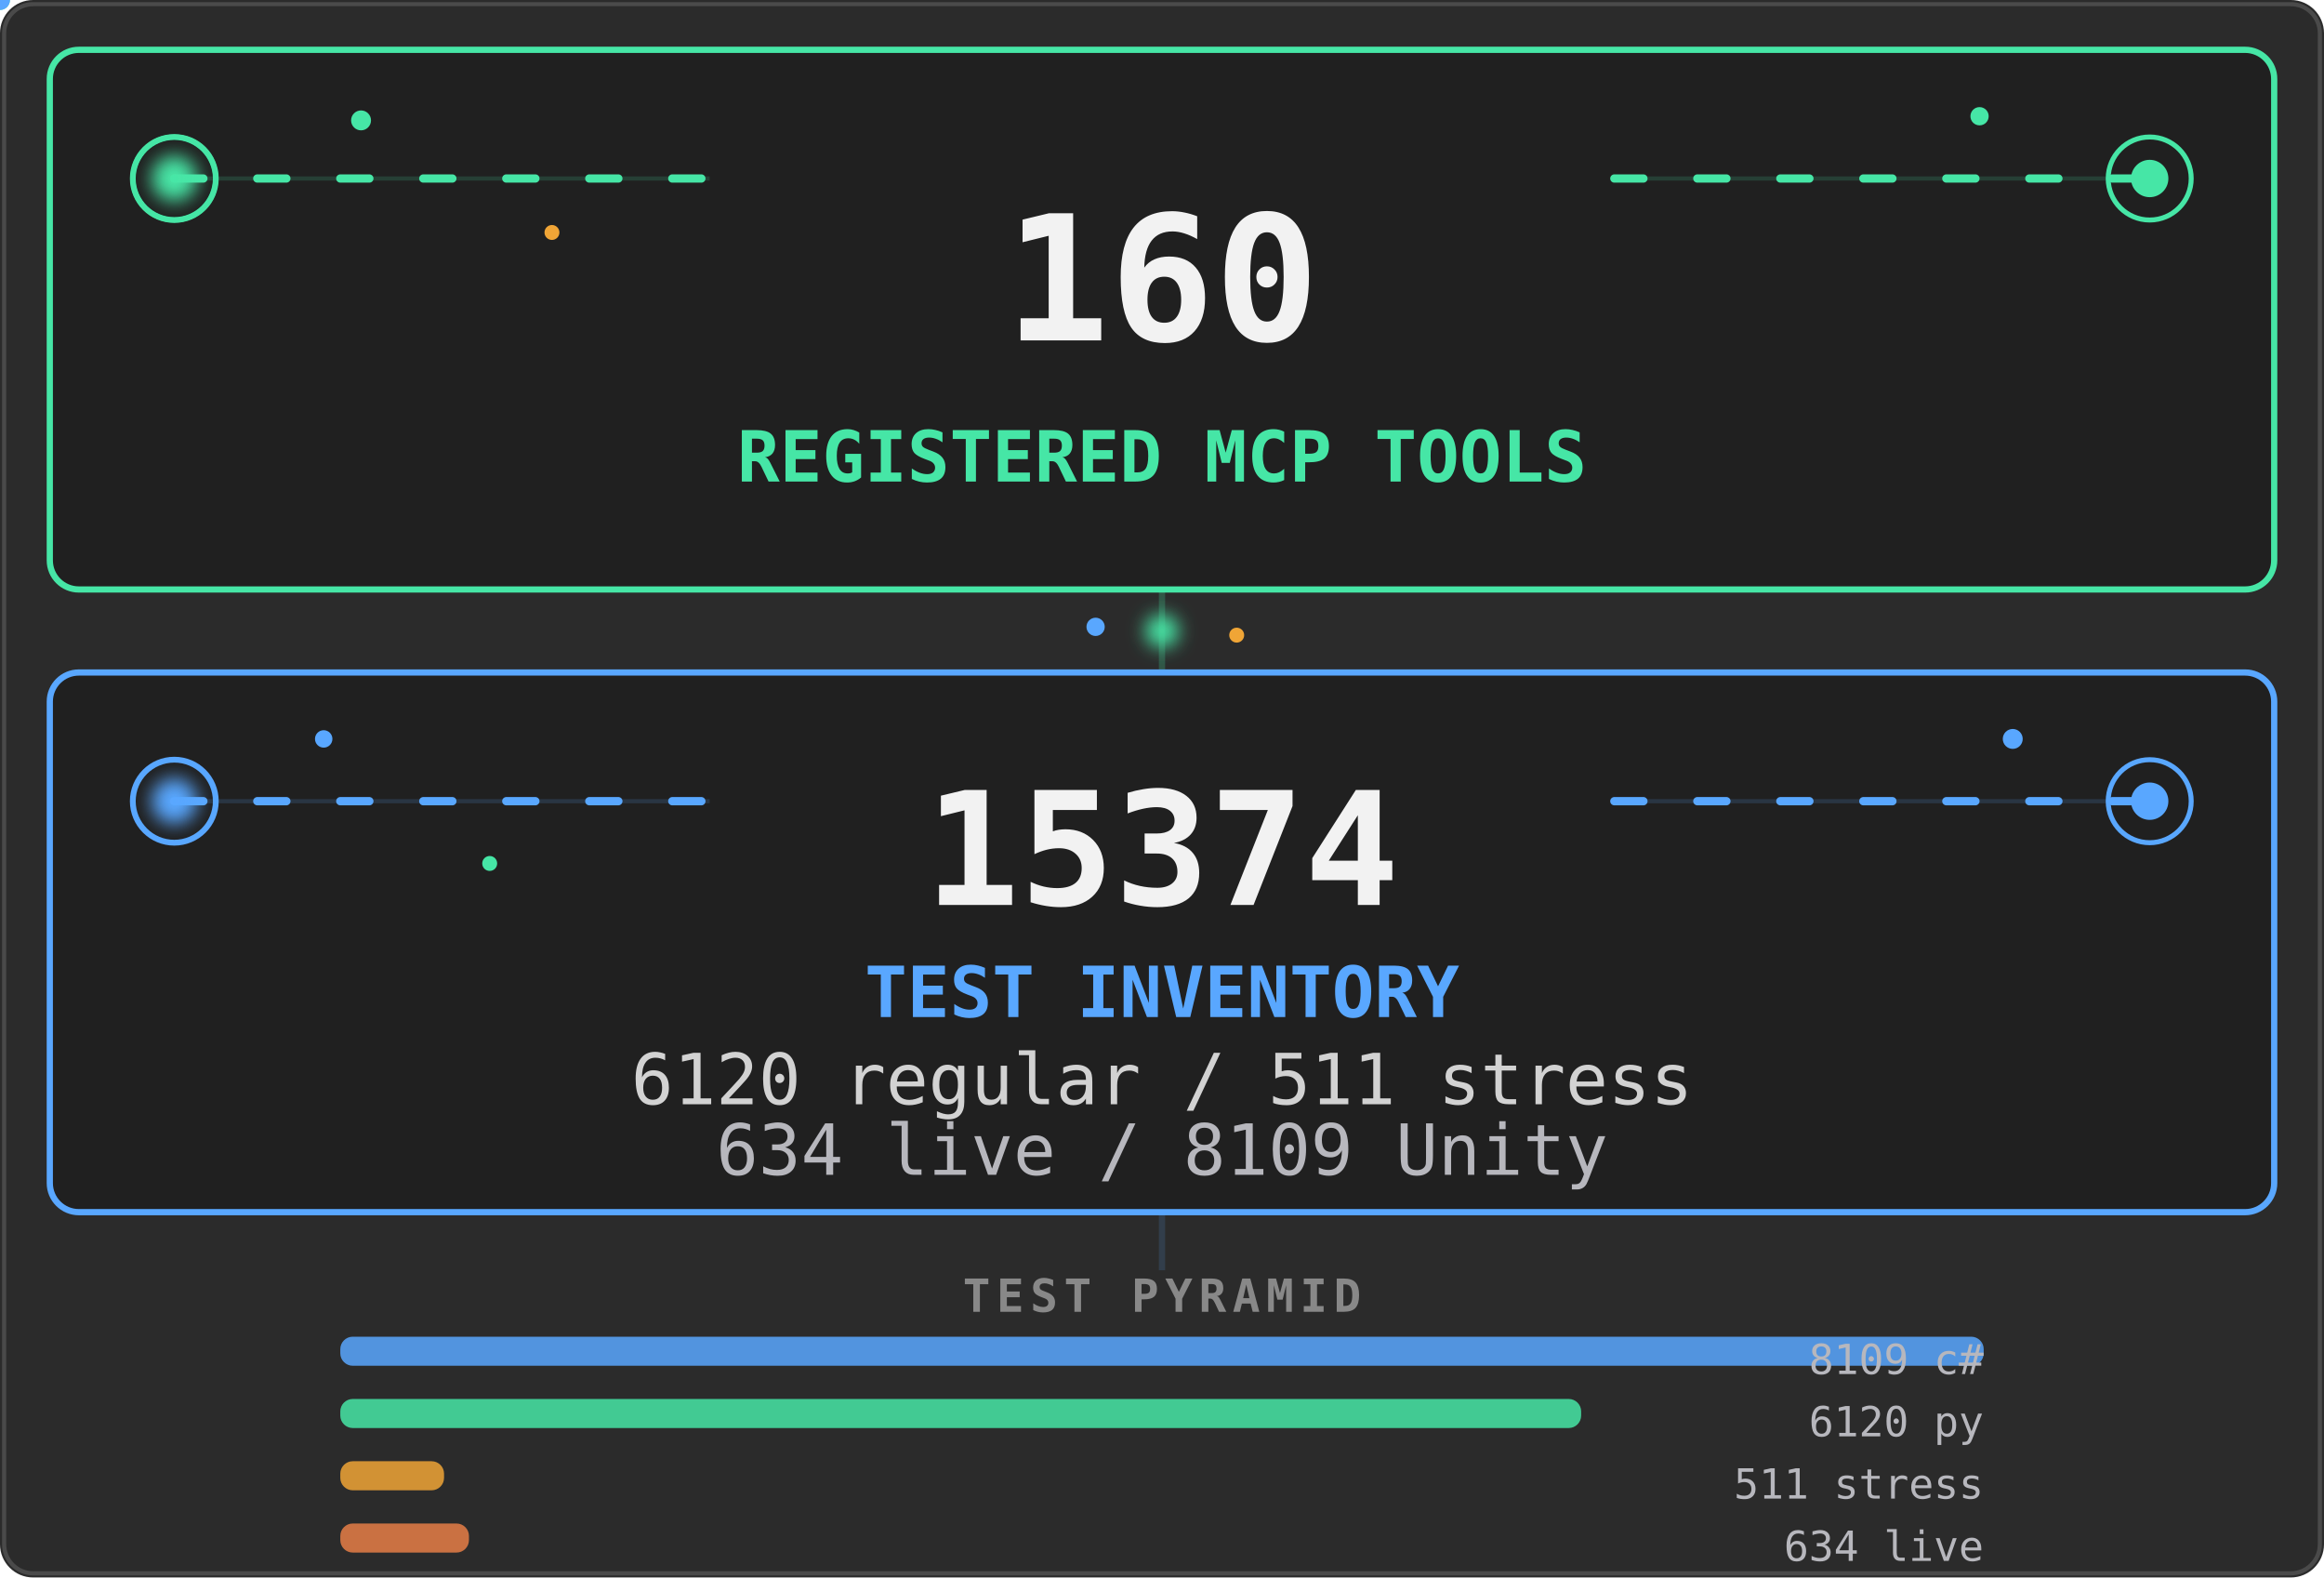
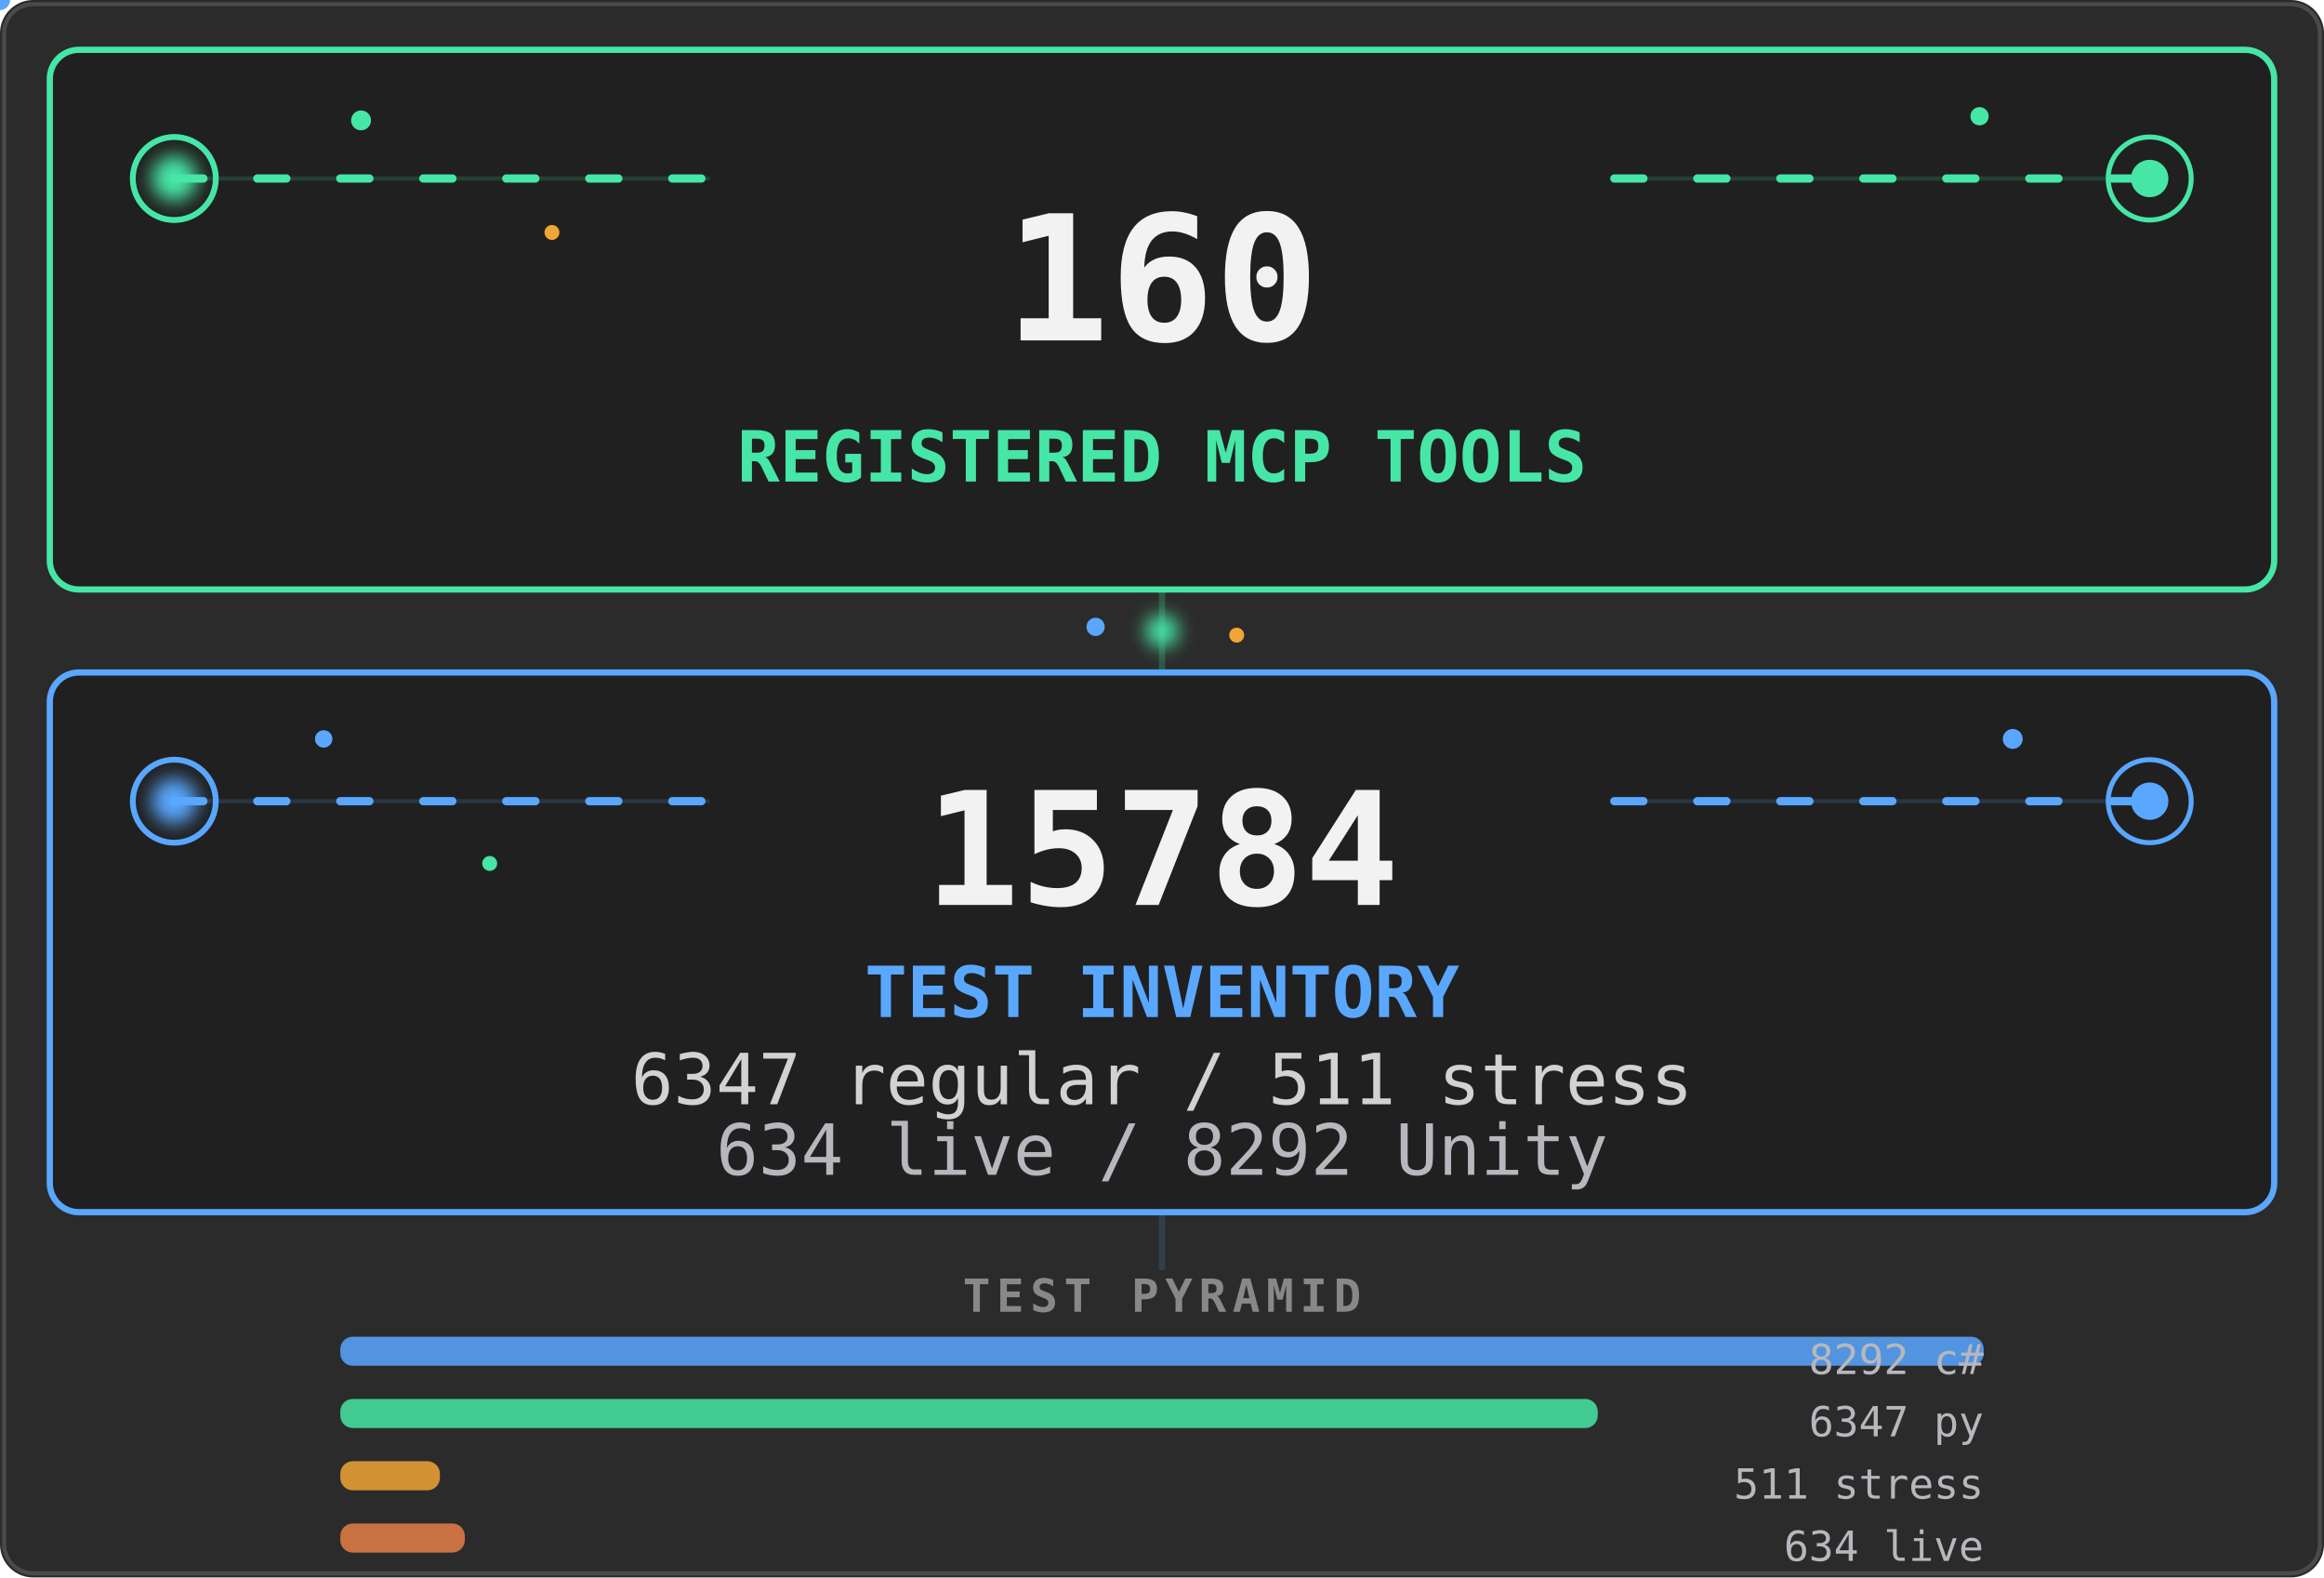
<svg xmlns="http://www.w3.org/2000/svg" viewBox="0 0 560 380" width="560" height="380" role="img" aria-labelledby="stats-title stats-desc">
  <defs>
    <filter id="stats-core-glow" x="-80%" y="-80%" width="260%" height="260%">
      <feGaussianBlur stdDeviation="2.2" />
    </filter>
    <clipPath id="stats-tools-clip">
      <rect x="12" y="12" width="536" height="130" rx="7" />
    </clipPath>
    <clipPath id="stats-tests-clip">
      <rect x="12" y="162" width="536" height="130" rx="7" />
    </clipPath>
    <linearGradient id="stats-tools-scan" x1="0" y1="0" x2="1" y2="0">
      <stop offset="0" stop-color="#46e6a6" stop-opacity="0" />
      <stop offset=".5" stop-color="#46e6a6" stop-opacity=".2" />
      <stop offset="1" stop-color="#46e6a6" stop-opacity="0" />
    </linearGradient>
    <linearGradient id="stats-tests-scan" x1="0" y1="0" x2="1" y2="0">
      <stop offset="0" stop-color="#59a7ff" stop-opacity="0" />
      <stop offset=".5" stop-color="#59a7ff" stop-opacity=".18" />
      <stop offset="1" stop-color="#59a7ff" stop-opacity="0" />
    </linearGradient>
  </defs>
  <style>
    .stats-card {
      fill: #202020;
      stroke-width: 1.5;
    }
    .stats-aura {
      transform-box: fill-box;
      transform-origin: center;
      animation: stats-aura-breathe 4.2s ease-in-out infinite;
    }
    .stats-aura-tests { animation-delay: -2.1s; }
    .stats-flow {
      fill: none;
      stroke-width: 2;
      stroke-linecap: round;
      stroke-dasharray: 7 13;
      animation: stats-flow 3.8s linear infinite;
    }
    .stats-flow-tests {
      animation-delay: -1.9s;
      animation-duration: 4.4s;
    }
    .stats-ring {
      fill: none;
      transform-box: fill-box;
      transform-origin: center;
      animation: stats-ring-life 3.2s ease-out infinite;
    }
    .stats-ring-mid { animation-delay: -1.05s; }
    .stats-ring-late { animation-delay: -2.1s; }
    .stats-ring-tests { animation-duration: 3.7s; }
    .stats-core {
      transform-box: fill-box;
      transform-origin: center;
      animation: stats-core-life 2.8s ease-in-out infinite;
    }
    .stats-core-tests {
      animation-delay: -1.4s;
      animation-duration: 3.2s;
    }
    .stats-scan {
      animation: stats-scan-yoyo 5.4s ease-in-out infinite alternate;
    }
    .stats-scan-tests {
      animation-delay: -2.7s;
      animation-duration: 6.2s;
    }
    .stats-spore {
      transform-box: fill-box;
      transform-origin: center;
      animation: stats-spore-drift 5.1s ease-in-out infinite alternate;
    }
    .stats-spore-b { animation-delay: -1.7s; animation-duration: 6.3s; }
    .stats-spore-c { animation-delay: -3.4s; animation-duration: 4.7s; }
    .stats-spore-phase-1 { animation-delay: -.6s; animation-duration: 5.5s; }
    .stats-spore-phase-2 { animation-delay: -1.3s; animation-duration: 4.8s; }
    .stats-spore-phase-3 { animation-delay: -2.2s; animation-duration: 6s; }
    .stats-spore-phase-4 { animation-delay: -3.1s; animation-duration: 5.2s; }
    .stats-spore-phase-5 { animation-delay: -4s; animation-duration: 6.6s; }
    .stats-spore-phase-6 { animation-delay: -4.8s; animation-duration: 5.8s; }
    .stats-bridge {
      transform-box: fill-box;
      transform-origin: center;
      animation: stats-bridge-life 3.6s ease-in-out infinite;
    }
    .motion-particle { pointer-events: none; }
    @keyframes stats-aura-breathe {
      0%, 100% { opacity: .07; transform: scale(.985); }
      50% { opacity: .2; transform: scale(1.015); }
    }
    @keyframes stats-flow {
      from { stroke-dashoffset: 0; }
      to { stroke-dashoffset: -40; }
    }
    @keyframes stats-ring-life {
      0% { opacity: .7; transform: scale(.45); }
      72%, 100% { opacity: 0; transform: scale(1.85); }
    }
    @keyframes stats-core-life {
      0%, 100% { opacity: .8; transform: scale(.86); }
      50% { opacity: 1; transform: scale(1.12); }
    }
    @keyframes stats-scan-yoyo {
      0% { opacity: 0; transform: translateX(-76px); }
      16%, 84% { opacity: .8; }
      100% { opacity: 0; transform: translateX(596px); }
    }
    @keyframes stats-spore-drift {
      0% { opacity: .2; transform: translate(-5px, 4px) scale(.72); }
      48% { opacity: .72; transform: translate(4px, -5px) scale(1.12); }
      100% { opacity: .3; transform: translate(9px, 3px) scale(.84); }
    }
    @keyframes stats-bridge-life {
      0%, 100% { opacity: .38; transform: scale(.82); }
      50% { opacity: 1; transform: scale(1.12); }
    }
    @media (prefers-reduced-motion: reduce) {
      .stats-aura, .stats-flow, .stats-ring, .stats-core,
      .stats-scan, .stats-spore, .stats-bridge {
        animation: none !important;
      }
      .stats-aura { opacity: .1; }
      .stats-flow { stroke-dasharray: none; opacity: .42; }
      .stats-ring { opacity: .18; }
      .stats-core { opacity: 1; }
      .stats-scan, .motion-particle { display: none; }
      .stats-spore { opacity: .3; }
      .stats-bridge { opacity: .75; }
    }
  </style>
  <rect width="560" height="380" rx="8" fill="#2b2b2b" />
  <rect x="1" y="1" width="558" height="378" rx="7" fill="none" stroke="#4a4a4a" />
  <path d="M280 142V162" stroke="#46e6a6" stroke-width="1.5" opacity=".22" />
  <circle class="stats-bridge" cx="280" cy="152" r="4" fill="#46e6a6" filter="url(#stats-core-glow)" />
  <circle class="stats-spore stats-spore-b stats-spore-phase-1" cx="264" cy="151" r="2.2" fill="#59a7ff" />
  <circle class="stats-spore stats-spore-c stats-spore-phase-2" cx="298" cy="153" r="1.8" fill="#f0a536" />
  <rect class="stats-aura" x="12" y="12" width="536" height="130" rx="7" fill="#46e6a6" />
  <rect class="stats-card" x="12" y="12" width="536" height="130" rx="7" stroke="#46e6a6" />
  <g clip-path="url(#stats-tools-clip)">
    <rect class="stats-scan" x="-70" y="12" width="74" height="130" fill="url(#stats-tools-scan)" />
  </g>
  <path d="M42 43H171M389 43H518" stroke="#46e6a6" opacity=".16" />
  <path class="stats-flow" d="M42 43H171M389 43H518" stroke="#46e6a6" />
  <g aria-hidden="true">
    <circle class="stats-ring" cx="42" cy="43" r="10" stroke="#46e6a6" stroke-width="1.4" />
    <circle class="stats-ring stats-ring-mid" cx="42" cy="43" r="10" stroke="#46e6a6" stroke-width="1.2" />
    <circle class="stats-ring stats-ring-late" cx="518" cy="43" r="10" stroke="#46e6a6" stroke-width="1.2" />
    <circle class="stats-core" cx="42" cy="43" r="5.5" fill="#46e6a6" filter="url(#stats-core-glow)" />
    <circle class="stats-core" cx="518" cy="43" r="4.5" fill="#46e6a6" />
    <circle class="stats-spore" cx="87" cy="29" r="2.4" fill="#46e6a6" />
    <circle class="stats-spore stats-spore-b stats-spore-phase-3" cx="133" cy="56" r="1.8" fill="#f0a536" />
    <circle class="stats-spore stats-spore-c stats-spore-phase-4" cx="477" cy="28" r="2.2" fill="#46e6a6" />
    <g class="motion-particle">
      <circle r="2.4" fill="#46e6a6">
        <animateMotion dur="4.8s" begin="-1.3s" repeatCount="indefinite" path="M42 43H171" />
        <animate attributeName="opacity" values="0;.9;.9;0" dur="4.8s" begin="-1.3s" repeatCount="indefinite" />
      </circle>
    </g>
    <g class="motion-particle">
      <circle r="2" fill="#46e6a6">
        <animateMotion dur="5.6s" begin="-4.1s" repeatCount="indefinite" path="M389 43H518" />
        <animate attributeName="opacity" values="0;.75;.75;0" dur="5.6s" begin="-4.1s" repeatCount="indefinite" />
      </circle>
    </g>
  </g>
  <g font-family="ui-monospace, SFMono-Regular, Menlo, Consolas, monospace">
    <text x="280" y="82" text-anchor="middle" fill="#f2f2f2" font-size="42" data-biome-marker="TOOLS" font-weight="700" data-mobile-critical="true">160</text>
    <text x="280" y="116" text-anchor="middle" fill="#46e6a6" font-size="17" font-weight="700" data-mobile-critical="true">REGISTERED MCP TOOLS</text>
  </g>
  <rect class="stats-aura stats-aura-tests" x="12" y="162" width="536" height="130" rx="7" fill="#59a7ff" />
  <rect class="stats-card stats-card-tests" x="12" y="162" width="536" height="130" rx="7" stroke="#59a7ff" />
  <g clip-path="url(#stats-tests-clip)">
    <rect class="stats-scan stats-scan-tests" x="-70" y="162" width="74" height="130" fill="url(#stats-tests-scan)" />
  </g>
  <path d="M42 193H171M389 193H518" stroke="#59a7ff" opacity=".16" />
  <path class="stats-flow stats-flow-tests" d="M42 193H171M389 193H518" stroke="#59a7ff" />
  <g aria-hidden="true">
    <circle class="stats-ring stats-ring-tests" cx="42" cy="193" r="10" stroke="#59a7ff" stroke-width="1.4" />
    <circle class="stats-ring stats-ring-mid stats-ring-tests" cx="518" cy="193" r="10" stroke="#59a7ff" stroke-width="1.2" />
    <circle class="stats-core stats-core-tests" cx="42" cy="193" r="5.5" fill="#59a7ff" filter="url(#stats-core-glow)" />
    <circle class="stats-core stats-core-tests" cx="518" cy="193" r="4.5" fill="#59a7ff" />
    <circle class="stats-spore stats-spore-c stats-spore-phase-5" cx="78" cy="178" r="2.1" fill="#59a7ff" />
    <circle class="stats-spore stats-spore-phase-6" cx="118" cy="208" r="1.8" fill="#46e6a6" />
    <circle class="stats-spore stats-spore-b stats-spore-phase-2" cx="485" cy="178" r="2.4" fill="#59a7ff" />
    <g class="motion-particle">
      <circle r="2.4" fill="#59a7ff">
        <animateMotion dur="5.2s" begin="-3.7s" repeatCount="indefinite" path="M42 193H171" />
        <animate attributeName="opacity" values="0;.9;.9;0" dur="5.2s" begin="-3.7s" repeatCount="indefinite" />
      </circle>
    </g>
    <g class="motion-particle">
      <circle r="2" fill="#59a7ff">
        <animateMotion dur="4.6s" begin="-.8s" repeatCount="indefinite" path="M389 193H518" />
        <animate attributeName="opacity" values="0;.75;.75;0" dur="4.6s" begin="-.8s" repeatCount="indefinite" />
      </circle>
    </g>
  </g>
  <g font-family="ui-monospace, SFMono-Regular, Menlo, Consolas, monospace">
-     <text x="280" y="218" text-anchor="middle" fill="#f2f2f2" font-size="38" data-biome-marker="TESTS" font-weight="700" data-mobile-critical="true">15374</text>
+     <text x="280" y="218" text-anchor="middle" fill="#f2f2f2" font-size="38" data-biome-marker="TESTS" font-weight="700" data-mobile-critical="true">15784</text>
    <text x="280" y="245" text-anchor="middle" fill="#59a7ff" font-size="17" font-weight="700" data-mobile-critical="true">TEST INVENTORY</text>
-     <text x="280" y="266" text-anchor="middle" fill="#d2d2d2" font-size="17" data-biome-marker="BREAKDOWN_PRIMARY" data-mobile-critical="true">6120 regular / 511 stress</text>
-     <text x="280" y="283" text-anchor="middle" fill="#b7b7bd" font-size="17" data-biome-marker="BREAKDOWN_SECONDARY" data-mobile-critical="true">634 live / 8109 Unity</text>
+     <text x="280" y="266" text-anchor="middle" fill="#d2d2d2" font-size="17" data-biome-marker="BREAKDOWN_PRIMARY" data-mobile-critical="true">6347 regular / 511 stress</text>
+     <text x="280" y="283" text-anchor="middle" fill="#b7b7bd" font-size="17" data-biome-marker="BREAKDOWN_SECONDARY" data-mobile-critical="true">634 live / 8292 Unity</text>
  </g>
  <path d="M280 292V306" stroke="#59a7ff" stroke-width="1.5" opacity=".15" />
  <g font-family="ui-monospace, SFMono-Regular, Menlo, Consolas, monospace">
    <text x="280" y="316" text-anchor="middle" fill="#888" font-size="11" font-weight="600" letter-spacing="1.5">TEST PYRAMID</text>
    <rect data-biome-bar="CS" x="82" y="322" height="7" width="396" rx="3" fill="#59a7ff" opacity=".85" />
-     <text data-biome-bar-label="CS" x="478" y="331" text-anchor="end" fill="#b7b7bd" font-size="10">8109 c#</text>
-     <rect data-biome-bar="PY" x="82" y="337" height="7" width="299" rx="3" fill="#46e6a6" opacity=".85" />
-     <text data-biome-bar-label="PY" x="478" y="346" text-anchor="end" fill="#b7b7bd" font-size="10">6120 py</text>
-     <rect data-biome-bar="STRESS" x="82" y="352" height="7" width="25" rx="3" fill="#f0a536" opacity=".85" />
+     <text data-biome-bar-label="CS" x="478" y="331" text-anchor="end" fill="#b7b7bd" font-size="10">8292 c#</text>
+     <rect data-biome-bar="PY" x="82" y="337" height="7" width="303" rx="3" fill="#46e6a6" opacity=".85" />
+     <text data-biome-bar-label="PY" x="478" y="346" text-anchor="end" fill="#b7b7bd" font-size="10">6347 py</text>
+     <rect data-biome-bar="STRESS" x="82" y="352" height="7" width="24" rx="3" fill="#f0a536" opacity=".85" />
    <text data-biome-bar-label="STRESS" x="478" y="361" text-anchor="end" fill="#b7b7bd" font-size="10">511 stress</text>
-     <rect data-biome-bar="LIVE" x="82" y="367" height="7" width="31" rx="3" fill="#e67e46" opacity=".85" />
+     <rect data-biome-bar="LIVE" x="82" y="367" height="7" width="30" rx="3" fill="#e67e46" opacity=".85" />
    <text data-biome-bar-label="LIVE" x="478" y="376" text-anchor="end" fill="#b7b7bd" font-size="10">634 live</text>
  </g>
</svg>
